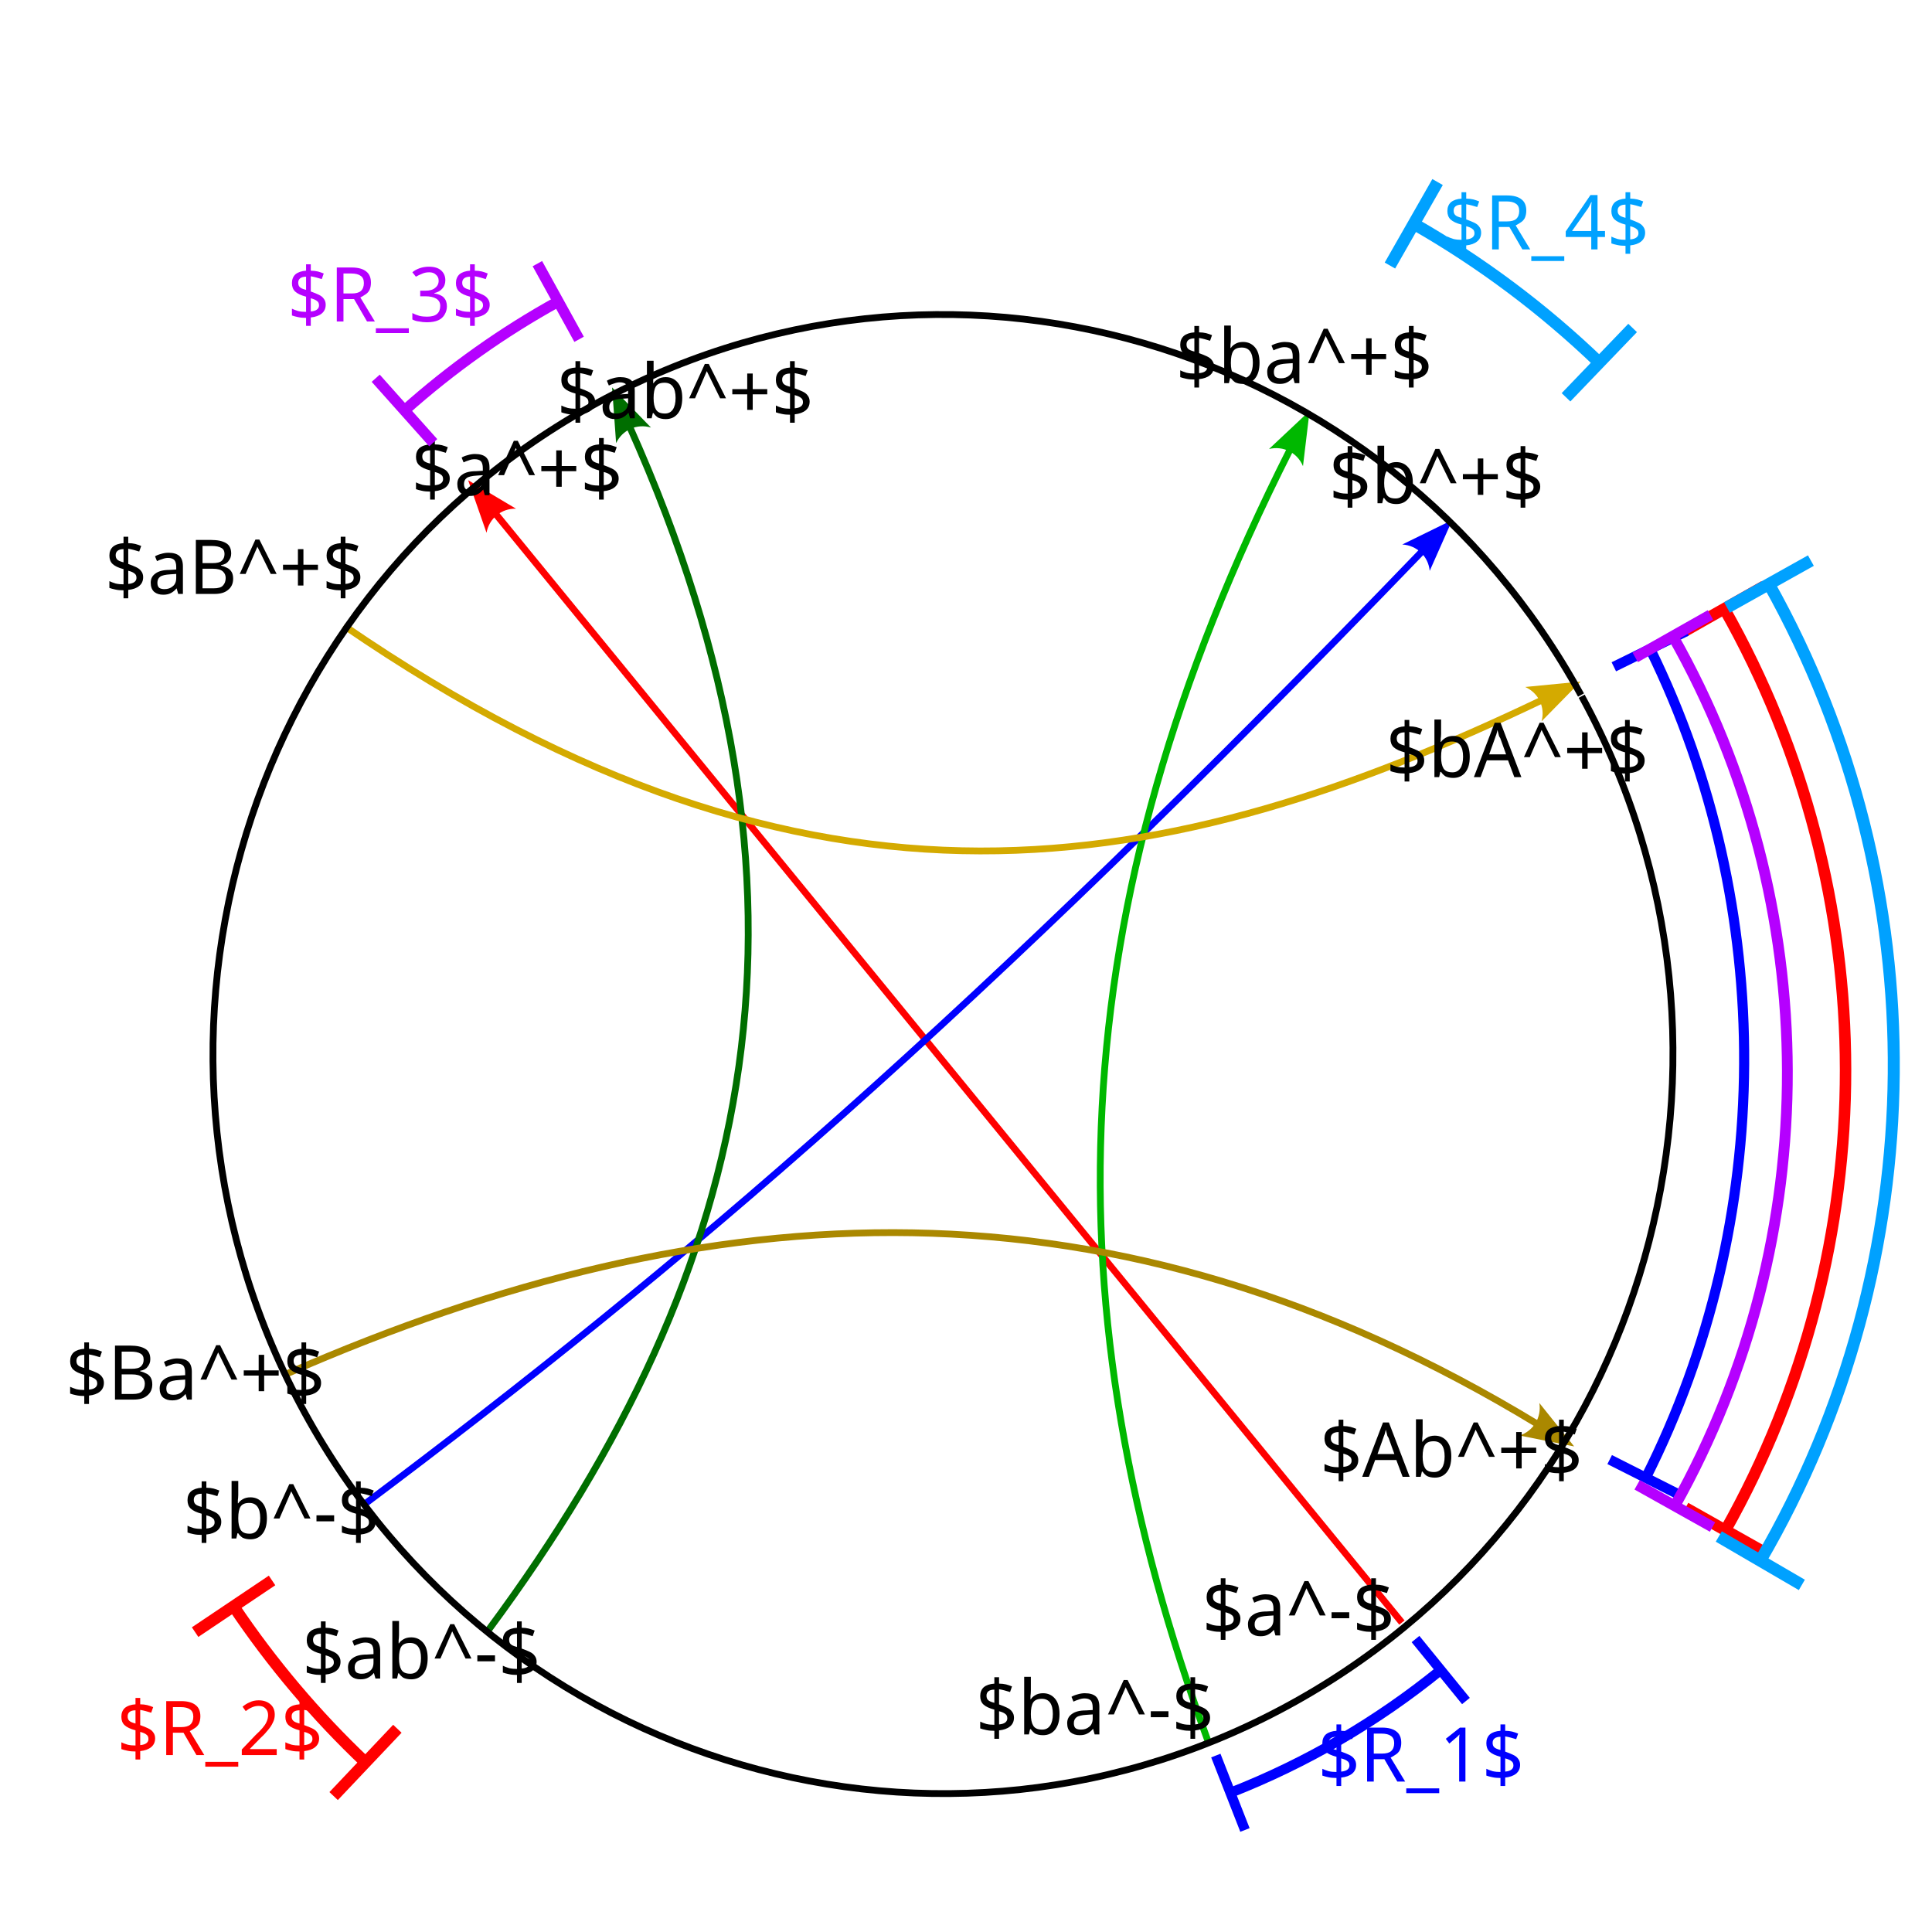
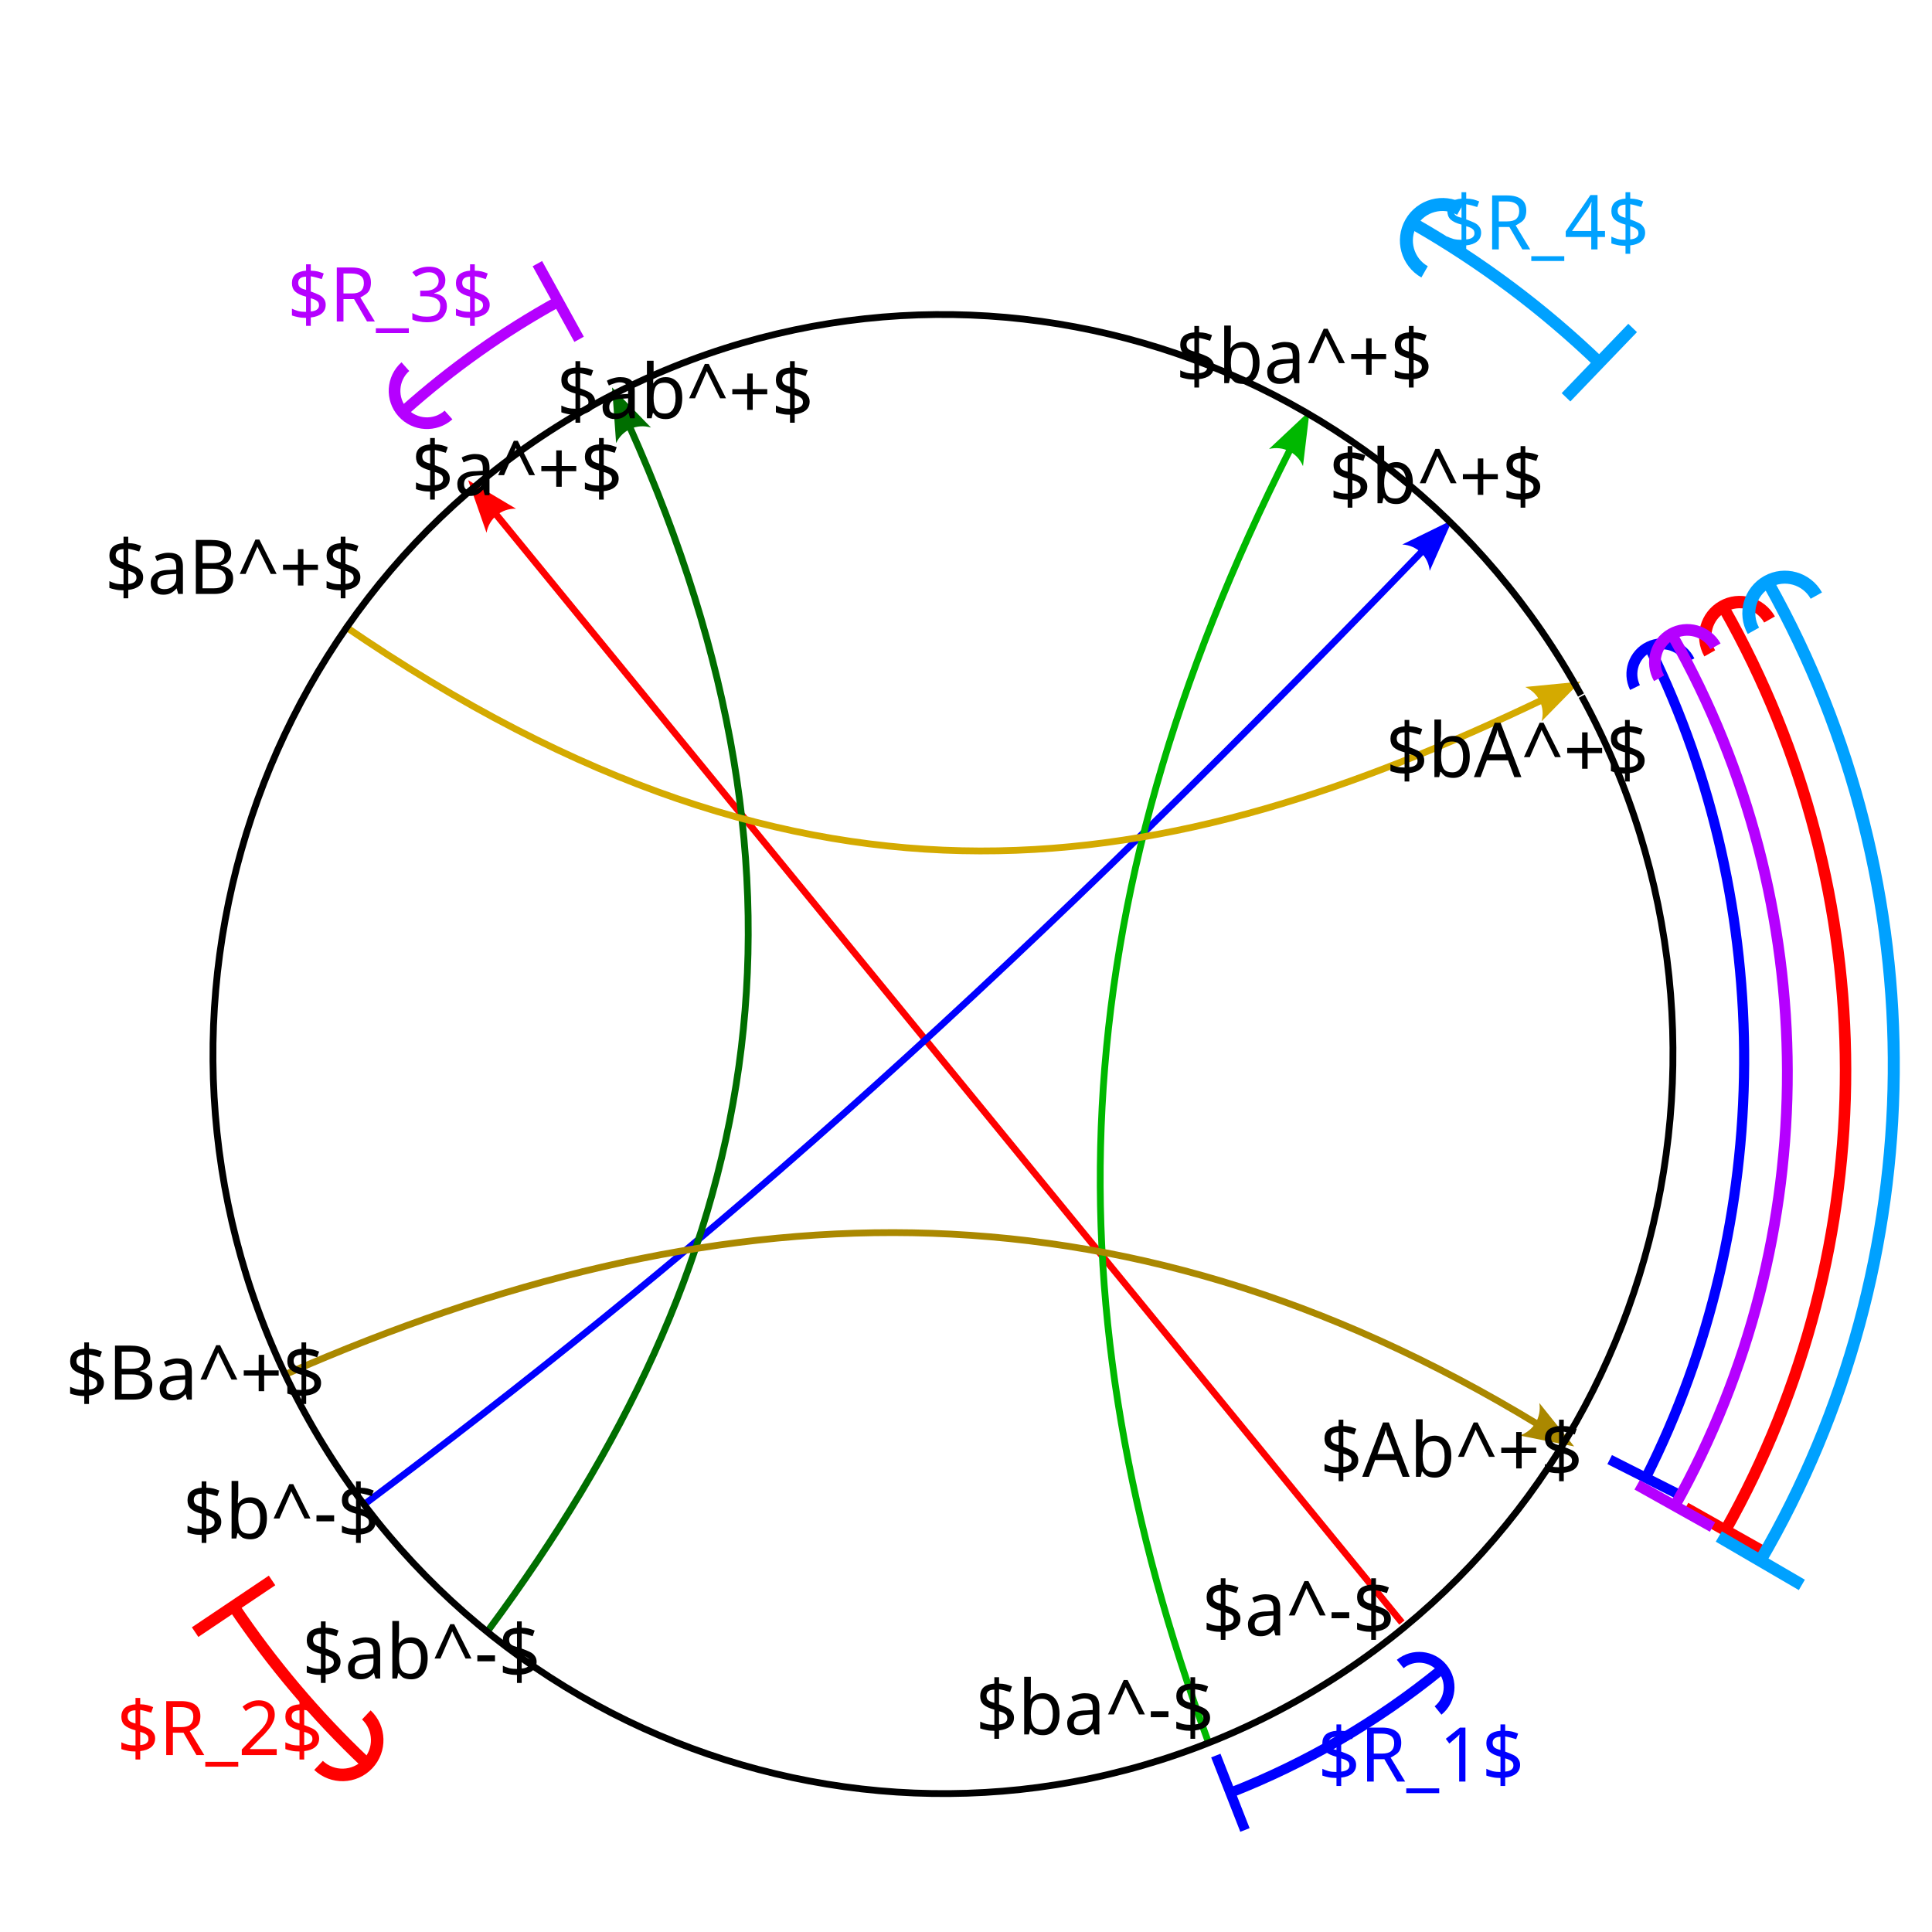
<svg xmlns="http://www.w3.org/2000/svg" width="3in" height="3in" viewBox="0 0 76.2 76.2" version="1.1" id="svg1">
  <defs id="defs1">
+     <marker style="overflow:visible" id="marker16" refX="2" refY="0" orient="auto-start-reverse" markerWidth="1" markerHeight="1" viewBox="0 0 1 1" preserveAspectRatio="xMidYMid">
+       <path style="fill:none;fill-rule:evenodd;stroke:context-stroke;stroke-width:1.08" d="m -0.765,-3.027 c 1.656,0 3,1.344 3,3 0,1.656 -1.344,3 -3,3" id="path16" />
+     </marker>
+     <marker style="overflow:visible" id="marker15" refX="2" refY="0" orient="auto-start-reverse" markerWidth="1" markerHeight="1" viewBox="0 0 1 1" preserveAspectRatio="xMidYMid">
+       <path style="fill:none;fill-rule:evenodd;stroke:context-stroke;stroke-width:1.08" d="m -0.765,-3.027 c 1.656,0 3,1.344 3,3 0,1.656 -1.344,3 -3,3" id="path15" />
+     </marker>
+     <marker style="overflow:visible" id="marker14" refX="2" refY="0" orient="auto-start-reverse" markerWidth="1" markerHeight="1" viewBox="0 0 1 1" preserveAspectRatio="xMidYMid">
+       <path style="fill:none;fill-rule:evenodd;stroke:context-stroke;stroke-width:1.08" d="m -0.765,-3.027 c 1.656,0 3,1.344 3,3 0,1.656 -1.344,3 -3,3" id="path14" />
+     </marker>
+     <marker style="overflow:visible" id="marker13" refX="2" refY="0" orient="auto-start-reverse" markerWidth="1" markerHeight="1" viewBox="0 0 1 1" preserveAspectRatio="xMidYMid">
+       <path style="fill:none;fill-rule:evenodd;stroke:context-stroke;stroke-width:1.08" d="m -0.765,-3.027 c 1.656,0 3,1.344 3,3 0,1.656 -1.344,3 -3,3" id="path13" />
+     </marker>
+     <marker style="overflow:visible" id="marker12" refX="2" refY="0" orient="auto-start-reverse" markerWidth="1" markerHeight="1" viewBox="0 0 1 1" preserveAspectRatio="xMidYMid">
+       <path style="fill:none;fill-rule:evenodd;stroke:context-stroke;stroke-width:1.08" d="m -0.765,-3.027 c 1.656,0 3,1.344 3,3 0,1.656 -1.344,3 -3,3" id="path12" />
+     </marker>
+     <marker style="overflow:visible" id="marker8" refX="2" refY="0" orient="auto-start-reverse" markerWidth="1" markerHeight="1" viewBox="0 0 1 1" preserveAspectRatio="xMidYMid">
+       <path style="fill:none;fill-rule:evenodd;stroke:context-stroke;stroke-width:1.08" d="m -0.765,-3.027 c 1.656,0 3,1.344 3,3 0,1.656 -1.344,3 -3,3" id="path8" />
+     </marker>
+     <marker style="overflow:visible" id="marker6" refX="2" refY="0" orient="auto-start-reverse" markerWidth="1" markerHeight="1" viewBox="0 0 1 1" preserveAspectRatio="xMidYMid">
+       <path style="fill:none;fill-rule:evenodd;stroke:context-stroke;stroke-width:1.08" d="m -0.765,-3.027 c 1.656,0 3,1.344 3,3 0,1.656 -1.344,3 -3,3" id="path6" />
+     </marker>
+     <marker style="overflow:visible" id="SemiCircleEmpty" refX="2" refY="0" orient="auto-start-reverse" markerWidth="1" markerHeight="1" viewBox="0 0 1 1" preserveAspectRatio="xMidYMid">
+       <path style="fill:none;fill-rule:evenodd;stroke:context-stroke;stroke-width:1.08" d="m -0.765,-3.027 c 1.656,0 3,1.344 3,3 0,1.656 -1.344,3 -3,3" id="path26" />
+     </marker>
    <marker style="overflow:visible" id="marker5" refX="0" refY="0" orient="auto-start-reverse" markerWidth="1" markerHeight="1" viewBox="0 0 1 1" preserveAspectRatio="xMidYMid">
      <path transform="scale(0.7)" d="M -2,-4 9,0 -2,4 c 2,-2.33 2,-5.66 0,-8 z" style="fill:context-stroke;fill-rule:evenodd;stroke:none" id="path5" />
    </marker>
    <marker style="overflow:visible" id="marker4" refX="0" refY="0" orient="auto-start-reverse" markerWidth="1" markerHeight="1" viewBox="0 0 1 1" preserveAspectRatio="xMidYMid">
      <path transform="scale(0.7)" d="M -2,-4 9,0 -2,4 c 2,-2.33 2,-5.66 0,-8 z" style="fill:context-stroke;fill-rule:evenodd;stroke:none" id="path4" />
    </marker>
    <marker style="overflow:visible" id="marker3" refX="0" refY="0" orient="auto-start-reverse" markerWidth="1" markerHeight="1" viewBox="0 0 1 1" preserveAspectRatio="xMidYMid">
      <path transform="scale(0.7)" d="M -2,-4 9,0 -2,4 c 2,-2.33 2,-5.66 0,-8 z" style="fill:context-stroke;fill-rule:evenodd;stroke:none" id="path3" />
    </marker>
    <marker style="overflow:visible" id="marker2" refX="0" refY="0" orient="auto-start-reverse" markerWidth="1" markerHeight="1" viewBox="0 0 1 1" preserveAspectRatio="xMidYMid">
      <path transform="scale(0.7)" d="M -2,-4 9,0 -2,4 c 2,-2.33 2,-5.66 0,-8 z" style="fill:context-stroke;fill-rule:evenodd;stroke:none" id="path2" />
    </marker>
    <marker style="overflow:visible" id="marker1" refX="0" refY="0" orient="auto-start-reverse" markerWidth="1" markerHeight="1" viewBox="0 0 1 1" preserveAspectRatio="xMidYMid">
      <path transform="scale(0.7)" d="M -2,-4 9,0 -2,4 c 2,-2.33 2,-5.66 0,-8 z" style="fill:context-stroke;fill-rule:evenodd;stroke:none" id="path1" />
    </marker>
    <marker style="overflow:visible" id="ConcaveTriangle" refX="0" refY="0" orient="auto-start-reverse" markerWidth="1" markerHeight="1" viewBox="0 0 1 1" preserveAspectRatio="xMidYMid">
      <path transform="scale(0.7)" d="M -2,-4 9,0 -2,4 c 2,-2.33 2,-5.66 0,-8 z" style="fill:context-stroke;fill-rule:evenodd;stroke:none" id="path7" />
    </marker>
    <rect x="644.477" y="100.005" width="63.64" height="68.69" id="rect4" />
    <rect x="644.477" y="100.005" width="63.64" height="68.69" id="rect4-5" />
    <rect x="644.477" y="100.005" width="63.64" height="68.69" id="rect4-5-6" />
    <rect x="644.477" y="100.005" width="63.64" height="68.69" id="rect4-5-6-1" />
    <rect x="644.477" y="100.005" width="63.64" height="68.69" id="rect4-5-6-1-0" />
    <rect x="644.477" y="100.005" width="63.64" height="68.69" id="rect4-9" />
    <rect x="644.477" y="100.005" width="63.64" height="68.69" id="rect4-5-6-9" />
    <rect x="644.477" y="100.005" width="63.64" height="68.69" id="rect4-5-6-1-0-8" />
-     <marker style="overflow:visible" id="marker2-0" refX="0" refY="0" orient="auto" markerWidth="1" markerHeight="1" viewBox="0 0 1 1" preserveAspectRatio="xMidYMid">
-       <path style="fill:none;stroke:context-stroke;stroke-width:1" d="M 0,4 V -4" id="path2-0" />
-     </marker>
    <marker style="overflow:visible" id="marker3-1" refX="0" refY="0" orient="auto" markerWidth="1" markerHeight="1" viewBox="0 0 1 1" preserveAspectRatio="xMidYMid">
      <path style="fill:none;stroke:context-stroke;stroke-width:1" d="M 0,4 V -4" id="path3-64" />
-     </marker>
-     <marker style="overflow:visible" id="marker11" refX="0" refY="0" orient="auto" markerWidth="1" markerHeight="1" viewBox="0 0 1 1" preserveAspectRatio="xMidYMid">
-       <path style="fill:none;stroke:context-stroke;stroke-width:1" d="M 0,4 V -4" id="path11" />
    </marker>
    <marker style="overflow:visible" id="marker10" refX="0" refY="0" orient="auto" markerWidth="1" markerHeight="1" viewBox="0 0 1 1" preserveAspectRatio="xMidYMid">
      <path style="fill:none;stroke:context-stroke;stroke-width:1" d="M 0,4 V -4" id="path10" />
    </marker>
-     <marker style="overflow:visible" id="marker9" refX="0" refY="0" orient="auto" markerWidth="1" markerHeight="1" viewBox="0 0 1 1" preserveAspectRatio="xMidYMid">
-       <path style="fill:none;stroke:context-stroke;stroke-width:1" d="M 0,4 V -4" id="path9" />
-     </marker>
    <marker style="overflow:visible" id="marker7" refX="0" refY="0" orient="auto" markerWidth="1" markerHeight="1" viewBox="0 0 1 1" preserveAspectRatio="xMidYMid">
      <path style="fill:none;stroke:context-stroke;stroke-width:1" d="M 0,4 V -4" id="path7-9" />
-     </marker>
-     <marker style="overflow:visible" id="marker11-1" refX="0" refY="0" orient="auto" markerWidth="1" markerHeight="1" viewBox="0 0 1 1" preserveAspectRatio="xMidYMid">
-       <path style="fill:none;stroke:context-stroke;stroke-width:1" d="M 0,4 V -4" id="path11-1" />
    </marker>
    <marker style="overflow:visible" id="marker10-3" refX="0" refY="0" orient="auto" markerWidth="1" markerHeight="1" viewBox="0 0 1 1" preserveAspectRatio="xMidYMid">
      <path style="fill:none;stroke:context-stroke;stroke-width:1" d="M 0,4 V -4" id="path10-4" />
    </marker>
-     <marker style="overflow:visible" id="marker11-1-2" refX="0" refY="0" orient="auto" markerWidth="1" markerHeight="1" viewBox="0 0 1 1" preserveAspectRatio="xMidYMid">
-       <path style="fill:none;stroke:context-stroke;stroke-width:1" d="M 0,4 V -4" id="path11-1-3" />
-     </marker>
    <marker style="overflow:visible" id="marker10-3-8" refX="0" refY="0" orient="auto" markerWidth="1" markerHeight="1" viewBox="0 0 1 1" preserveAspectRatio="xMidYMid">
      <path style="fill:none;stroke:context-stroke;stroke-width:1" d="M 0,4 V -4" id="path10-4-1" />
-     </marker>
-     <marker style="overflow:visible" id="Stop" refX="0" refY="0" orient="auto" markerWidth="1" markerHeight="1" viewBox="0 0 1 1" preserveAspectRatio="xMidYMid">
-       <path style="fill:none;stroke:context-stroke;stroke-width:1" d="M 0,4 V -4" id="path23" />
    </marker>
    <marker style="overflow:visible" id="marker1-8" refX="0" refY="0" orient="auto" markerWidth="1" markerHeight="1" viewBox="0 0 1 1" preserveAspectRatio="xMidYMid">
      <path style="fill:none;stroke:context-stroke;stroke-width:1" d="M 0,4 V -4" id="path1-1" />
    </marker>
-     <marker style="overflow:visible" id="marker11-1-2-9" refX="0" refY="0" orient="auto" markerWidth="1" markerHeight="1" viewBox="0 0 1 1" preserveAspectRatio="xMidYMid">
-       <path style="fill:none;stroke:context-stroke;stroke-width:1" d="M 0,4 V -4" id="path11-1-3-1" />
-     </marker>
    <marker style="overflow:visible" id="marker10-3-8-6" refX="0" refY="0" orient="auto" markerWidth="1" markerHeight="1" viewBox="0 0 1 1" preserveAspectRatio="xMidYMid">
      <path style="fill:none;stroke:context-stroke;stroke-width:1" d="M 0,4 V -4" id="path10-4-1-0" />
-     </marker>
-     <marker style="overflow:visible" id="marker11-1-2-9-9" refX="0" refY="0" orient="auto" markerWidth="1" markerHeight="1" viewBox="0 0 1 1" preserveAspectRatio="xMidYMid">
-       <path style="fill:none;stroke:context-stroke;stroke-width:1" d="M 0,4 V -4" id="path11-1-3-1-5" />
    </marker>
    <marker style="overflow:visible" id="marker10-3-8-6-6" refX="0" refY="0" orient="auto" markerWidth="1" markerHeight="1" viewBox="0 0 1 1" preserveAspectRatio="xMidYMid">
      <path style="fill:none;stroke:context-stroke;stroke-width:1" d="M 0,4 V -4" id="path10-4-1-0-5" />
    </marker>
  </defs>
  <g id="layer1" transform="translate(-12.10939,6.048508)">
    <path style="fill:#ff0000;stroke:#ff0000;stroke-width:0.268;stroke-dasharray:none;marker-start:url(#marker2)" d="M 31.642,14.199 67.402,57.947" id="path2-7" />
    <path style="fill:none;stroke:#0000ff;stroke-width:0.268;stroke-dasharray:none;stroke-opacity:1;marker-end:url(#marker3)" d="M 26.502,53.266 C 38.953,43.932 50.467,34.118 68.218,15.677" id="path3-6" />
    <path style="fill:none;stroke:#006e00;stroke-width:0.269;stroke-dasharray:none;stroke-opacity:1;marker-start:url(#ConcaveTriangle)" d="m 36.943,10.778 c 8.232,18.385 5.114,33.057 -5.559,47.45" id="path4-0" />
    <path style="fill:none;stroke:#00b800;stroke-width:0.268;stroke-dasharray:none;stroke-opacity:1;marker-start:url(#marker1)" d="M 63,11.664 C 53.773,29.918 53.515,45.623 59.756,62.629" id="path5-7" />
    <path style="fill:none;stroke:#d4aa00;stroke-width:0.268;stroke-dasharray:none;stroke-opacity:1;marker-end:url(#marker4)" d="m 25.673,18.626 c 18.595,12.761 32.552,9.962 47.253,2.936" id="path6-5" />
    <path style="fill:none;stroke:#aa8800;stroke-width:0.268;stroke-dasharray:none;stroke-opacity:1;marker-end:url(#marker5)" d="M 23.462,48.117 C 40.166,40.812 56.049,39.972 72.753,50.123" id="path7-3" />
    <path style="fill:none;stroke:#000000;stroke-width:0.268;stroke-dasharray:none;stroke-opacity:1" id="path15-3" d="M 74.492,21.411 A 28.787,29.163 0 0 1 63.244,61.039 28.787,29.163 0 0 1 24.123,49.663 28.787,29.163 0 0 1 35.334,10.024 28.787,29.163 0 0 1 74.466,21.364" />
    <text xml:space="preserve" style="font-style:normal;font-weight:normal;font-size:2.953px;line-height:1.25;font-family:sans-serif;text-align:center;text-anchor:middle;fill:#000000;fill-opacity:1;stroke:none;stroke-width:0.093" x="66.042" y="8.983" id="text1461-1" transform="scale(0.9909393,1.009143)">
      <tspan id="tspan1459-1" x="66.042" y="8.983" style="font-size:2.953px;text-align:center;text-anchor:middle;stroke-width:0.093">$ba^+$</tspan>
    </text>
    <text xml:space="preserve" style="font-style:normal;font-weight:normal;font-size:2.953px;line-height:1.25;font-family:sans-serif;text-align:center;text-anchor:middle;fill:#000000;fill-opacity:1;stroke:none;stroke-width:0.093" x="57.711" y="61.792" id="text1461-1-9" transform="scale(0.9909393,1.009143)">
      <tspan id="tspan1459-1-5" x="57.711" y="61.792" style="font-size:2.953px;text-align:center;text-anchor:middle;stroke-width:0.093">$ba^-$</tspan>
    </text>
    <text xml:space="preserve" style="font-style:normal;font-weight:normal;font-size:2.953px;line-height:1.25;font-family:sans-serif;text-align:center;text-anchor:middle;fill:#000000;fill-opacity:1;stroke:none;stroke-width:0.093" x="41.408" y="10.357" id="text1461-1-6" transform="scale(0.9909393,1.009143)">
      <tspan id="tspan1459-1-8" x="41.408" y="10.357" style="font-size:2.953px;text-align:center;text-anchor:middle;stroke-width:0.093">$ab^+$</tspan>
    </text>
    <text xml:space="preserve" style="font-style:normal;font-weight:normal;font-size:2.953px;line-height:1.25;font-family:sans-serif;text-align:center;text-anchor:middle;fill:#000000;fill-opacity:1;stroke:none;stroke-width:0.093" x="30.908" y="59.61" id="text1461-1-6-0" transform="scale(0.9909393,1.009143)">
      <tspan id="tspan1459-1-8-5" x="30.908" y="59.61" style="font-size:2.953px;text-align:center;text-anchor:middle;stroke-width:0.093">$ab^-$</tspan>
    </text>
    <text xml:space="preserve" style="font-style:normal;font-weight:normal;font-size:2.953px;line-height:1.25;font-family:sans-serif;text-align:center;text-anchor:middle;fill:#00a1ff;fill-opacity:1;stroke:none;stroke-width:0.093" x="75.669" y="3.756" id="text1461-1-6-0-1" transform="scale(0.9909393,1.009143)">
      <tspan id="tspan1459-1-8-5-5" x="75.669" y="3.756" style="font-size:2.953px;text-align:center;text-anchor:middle;fill:#00a1ff;fill-opacity:1;stroke-width:0.093">$R_4$</tspan>
    </text>
    <text xml:space="preserve" style="font-style:normal;font-weight:normal;font-size:2.953px;line-height:1.25;font-family:sans-serif;text-align:center;text-anchor:middle;fill:#0000ff;fill-opacity:1;stroke:none;stroke-width:0.093" x="70.691" y="63.639" id="text1461-1-6-0-1-6" transform="scale(0.9909393,1.009143)">
      <tspan id="tspan1459-1-8-5-5-7" x="70.691" y="63.639" style="font-size:2.953px;text-align:center;text-anchor:middle;fill:#0000ff;fill-opacity:1;stroke-width:0.093">$R_1$</tspan>
    </text>
    <text xml:space="preserve" style="font-style:normal;font-weight:normal;font-size:2.953px;line-height:1.25;font-family:sans-serif;text-align:center;text-anchor:middle;fill:#000000;fill-opacity:1;stroke:none;stroke-width:0.093" x="25.332" y="54.138" id="text1461-5-2" transform="scale(0.9909393,1.009143)">
      <tspan id="tspan1459-0-8" x="25.332" y="54.138" style="font-size:2.953px;text-align:center;text-anchor:middle;stroke-width:0.093">$b^-$</tspan>
    </text>
    <text xml:space="preserve" style="font-style:normal;font-weight:normal;font-size:2.953px;line-height:1.25;font-family:sans-serif;text-align:center;text-anchor:middle;fill:#000000;fill-opacity:1;stroke:none;stroke-width:0.093" x="71.316" y="13.675" id="text1461-5-3" transform="scale(0.9909393,1.009143)">
      <tspan id="tspan1459-0-1" x="71.316" y="13.675" style="font-size:2.953px;text-align:center;text-anchor:middle;stroke-width:0.093">$b^+$</tspan>
    </text>
    <text xml:space="preserve" style="font-style:normal;font-weight:normal;font-size:2.953px;line-height:1.25;font-family:sans-serif;text-align:center;text-anchor:middle;fill:#000000;fill-opacity:1;stroke:none;stroke-width:0.093" x="34.716" y="13.362" id="text1461-5-3-3" transform="scale(0.9909393,1.009143)">
      <tspan id="tspan1459-0-1-9" x="34.716" y="13.362" style="font-size:2.953px;text-align:center;text-anchor:middle;stroke-width:0.093">$a^+$</tspan>
    </text>
    <text xml:space="preserve" style="font-style:normal;font-weight:normal;font-size:2.953px;line-height:1.25;font-family:sans-serif;text-align:center;text-anchor:middle;fill:#000000;fill-opacity:1;stroke:none;stroke-width:0.093" x="65.814" y="57.927" id="text1461-5-3-3-0" transform="scale(0.9909393,1.009143)">
      <tspan id="tspan1459-0-1-9-0" x="65.814" y="57.927" style="font-size:2.953px;text-align:center;text-anchor:middle;stroke-width:0.093">$a^-$</tspan>
    </text>
    <text xml:space="preserve" style="font-style:normal;font-weight:normal;font-size:2.953px;line-height:1.25;font-family:sans-serif;text-align:center;text-anchor:middle;fill:#ff0000;fill-opacity:1;stroke:none;stroke-width:0.093" x="22.889" y="62.602" id="text1461-5-3-3-0-1" transform="scale(0.9909393,1.009143)">
      <tspan id="tspan1459-0-1-9-0-9" x="22.889" y="62.602" style="font-size:2.953px;text-align:center;text-anchor:middle;fill:#ff0000;fill-opacity:1;stroke-width:0.093">$R_2$</tspan>
    </text>
    <text xml:space="preserve" style="font-style:normal;font-weight:normal;font-size:2.953px;line-height:1.25;font-family:sans-serif;text-align:center;text-anchor:middle;fill:#b500ff;fill-opacity:1;stroke:none;stroke-width:0.093" x="29.681" y="6.57" id="text1461-5-3-3-0-1-1" transform="scale(0.9909393,1.009143)">
      <tspan id="tspan1459-0-1-9-0-9-5" x="29.681" y="6.57" style="font-size:2.953px;text-align:center;text-anchor:middle;fill:#b500ff;fill-opacity:1;stroke-width:0.093">$R_3$</tspan>
    </text>
    <text xml:space="preserve" style="font-style:normal;font-weight:normal;font-size:2.953px;line-height:1.25;font-family:sans-serif;text-align:center;text-anchor:middle;fill:#000000;fill-opacity:1;stroke:none;stroke-width:0.093" x="23.471" y="17.22" id="text1461-8" transform="scale(0.9909393,1.009143)">
      <tspan id="tspan1459-8" x="23.471" y="17.22" style="font-size:2.953px;text-align:center;text-anchor:middle;stroke-width:0.093">$aB^+$</tspan>
    </text>
    <text xml:space="preserve" style="font-style:normal;font-weight:normal;font-size:2.953px;line-height:1.25;font-family:sans-serif;text-align:center;text-anchor:middle;fill:#000000;fill-opacity:1;stroke:none;stroke-width:0.093" x="74.523" y="24.378" id="text1461-8-4" transform="scale(0.9909393,1.009143)">
      <tspan id="tspan1459-8-0" x="74.523" y="24.378" style="font-size:2.953px;text-align:center;text-anchor:middle;stroke-width:0.093">$bA^+$</tspan>
    </text>
    <text xml:space="preserve" style="font-style:normal;font-weight:normal;font-size:2.953px;line-height:1.25;font-family:sans-serif;text-align:center;text-anchor:middle;fill:#000000;fill-opacity:1;stroke:none;stroke-width:0.093" x="21.91" y="48.708" id="text1461-8-4-7" transform="scale(0.9909393,1.009143)">
      <tspan id="tspan1459-8-0-8" x="21.91" y="48.708" style="font-size:2.953px;text-align:center;text-anchor:middle;stroke-width:0.093">$Ba^+$</tspan>
    </text>
    <text xml:space="preserve" style="font-style:normal;font-weight:normal;font-size:2.953px;line-height:1.25;font-family:sans-serif;text-align:center;text-anchor:middle;fill:#000000;fill-opacity:1;stroke:none;stroke-width:0.093" x="71.901" y="51.726" id="text1461-8-4-7-8" transform="scale(0.9909393,1.009143)">
      <tspan id="tspan1459-8-0-8-9" x="71.901" y="51.726" style="font-size:2.953px;text-align:center;text-anchor:middle;stroke-width:0.093">$Ab^+$</tspan>
    </text>
-     <path style="fill:none;stroke:#ff0000;stroke-width:0.452;stroke-miterlimit:4;stroke-dasharray:none;stroke-opacity:1;marker-start:url(#marker11);marker-end:url(#marker10)" id="path833-9-6-8-5" d="m 80.117,17.96 a 35.314,36.243 0 0 1 0.044,36.349" />
-     <path style="fill:none;stroke:#0000ff;stroke-width:0.399;stroke-miterlimit:4;stroke-dasharray:none;stroke-opacity:1;marker-start:url(#marker11-1);marker-end:url(#marker10-3)" id="path833-9-6-8-5-8" d="M 77.193,19.547 A 29.799,33.477 0 0 1 77.021,52.238" />
-     <path style="fill:none;stroke:#0000ff;stroke-width:0.394;stroke-miterlimit:4;stroke-dasharray:none;stroke-opacity:1;marker-start:url(#marker11-1-2);marker-end:url(#marker10-3-8)" id="path833-9-6-8-5-8-4" d="m 68.933,59.819 a 31.161,31.28 0 0 1 -8.296,4.841" />
-     <path style="fill:none;stroke:#00a1ff;stroke-width:0.474;stroke-miterlimit:4;stroke-dasharray:none;stroke-opacity:1;marker-start:url(#marker11-1-2-9);marker-end:url(#marker10-3-8-6)" id="path833-9-6-8-5-8-4-4" d="M 67.869,2.778 A 37.077,38.076 0 0 1 75.188,8.254" />
-     <path style="fill:none;stroke:#00a1ff;stroke-width:0.474;stroke-miterlimit:4;stroke-dasharray:none;stroke-opacity:1;marker-start:url(#marker11-1-2-9-9);marker-end:url(#marker10-3-8-6-6)" id="path833-9-6-8-5-8-4-4-4" d="M 81.878,16.987 A 37.077,38.076 0 0 1 81.538,55.507" />
-     <path style="fill:none;stroke:#ff0000;stroke-width:0.457;stroke-miterlimit:4;stroke-dasharray:none;stroke-opacity:1;marker-start:url(#marker9);marker-end:url(#marker7)" id="path833-9-6" d="M 26.525,63.463 A 35.385,36.912 0 0 1 21.322,57.305" />
-     <path style="fill:none;stroke:#b500ff;stroke-width:0.426;stroke-miterlimit:4;stroke-dasharray:none;stroke-opacity:1;marker-start:url(#Stop);marker-end:url(#marker1-8)" id="path833-9" d="M 28.062,10.141 A 33.175,34.187 0 0 1 34.127,5.842" />
-     <path style="fill:none;stroke:#b500ff;stroke-width:0.426;stroke-miterlimit:4;stroke-dasharray:none;stroke-opacity:1;marker-start:url(#marker2-0);marker-end:url(#marker3-1)" id="path833-9-6-8" d="m 78.088,19.042 a 33.175,34.187 0 0 1 0.078,34.305" />
+     <path style="fill:none;stroke:#ff0000;stroke-width:0.452;stroke-miterlimit:4;stroke-dasharray:none;stroke-opacity:1;marker-start:url(#marker13);marker-end:url(#marker10)" id="path833-9-6-8-5" d="m 80.117,17.96 a 35.314,36.243 0 0 1 0.044,36.349" />
+     <path style="fill:none;stroke:#0000ff;stroke-width:0.399;stroke-miterlimit:4;stroke-dasharray:none;stroke-opacity:1;marker-start:url(#marker6);marker-end:url(#marker10-3)" id="path833-9-6-8-5-8" d="M 77.193,19.547 A 29.799,33.477 0 0 1 77.021,52.238" />
+     <path style="fill:none;stroke:#0000ff;stroke-width:0.394;stroke-miterlimit:4;stroke-dasharray:none;stroke-opacity:1;marker-start:url(#SemiCircleEmpty);marker-end:url(#marker10-3-8)" id="path833-9-6-8-5-8-4" d="m 68.933,59.819 a 31.161,31.28 0 0 1 -8.296,4.841" />
+     <path style="fill:none;stroke:#00a1ff;stroke-width:0.474;stroke-miterlimit:4;stroke-dasharray:none;stroke-opacity:1;marker-start:url(#marker16);marker-end:url(#marker10-3-8-6)" id="path833-9-6-8-5-8-4-4" d="M 67.869,2.778 A 37.077,38.076 0 0 1 75.188,8.254" />
+     <path style="fill:none;stroke:#00a1ff;stroke-width:0.474;stroke-miterlimit:4;stroke-dasharray:none;stroke-opacity:1;marker-start:url(#marker14);marker-end:url(#marker10-3-8-6-6)" id="path833-9-6-8-5-8-4-4-4" d="M 81.878,16.987 A 37.077,38.076 0 0 1 81.538,55.507" />
+     <path style="fill:none;stroke:#ff0000;stroke-width:0.457;stroke-miterlimit:4;stroke-dasharray:none;stroke-opacity:1;marker-start:url(#marker15);marker-end:url(#marker7)" id="path833-9-6" d="M 26.525,63.463 A 35.385,36.912 0 0 1 21.322,57.305" />
+     <path style="fill:none;stroke:#b500ff;stroke-width:0.426;stroke-miterlimit:4;stroke-dasharray:none;stroke-opacity:1;marker-start:url(#marker8);marker-end:url(#marker1-8)" id="path833-9" d="M 28.062,10.141 A 33.175,34.187 0 0 1 34.127,5.842" />
+     <path style="fill:none;stroke:#b500ff;stroke-width:0.426;stroke-miterlimit:4;stroke-dasharray:none;stroke-opacity:1;marker-start:url(#marker12);marker-end:url(#marker3-1)" id="path833-9-6-8" d="m 78.088,19.042 a 33.175,34.187 0 0 1 0.078,34.305" />
  </g>
</svg>
